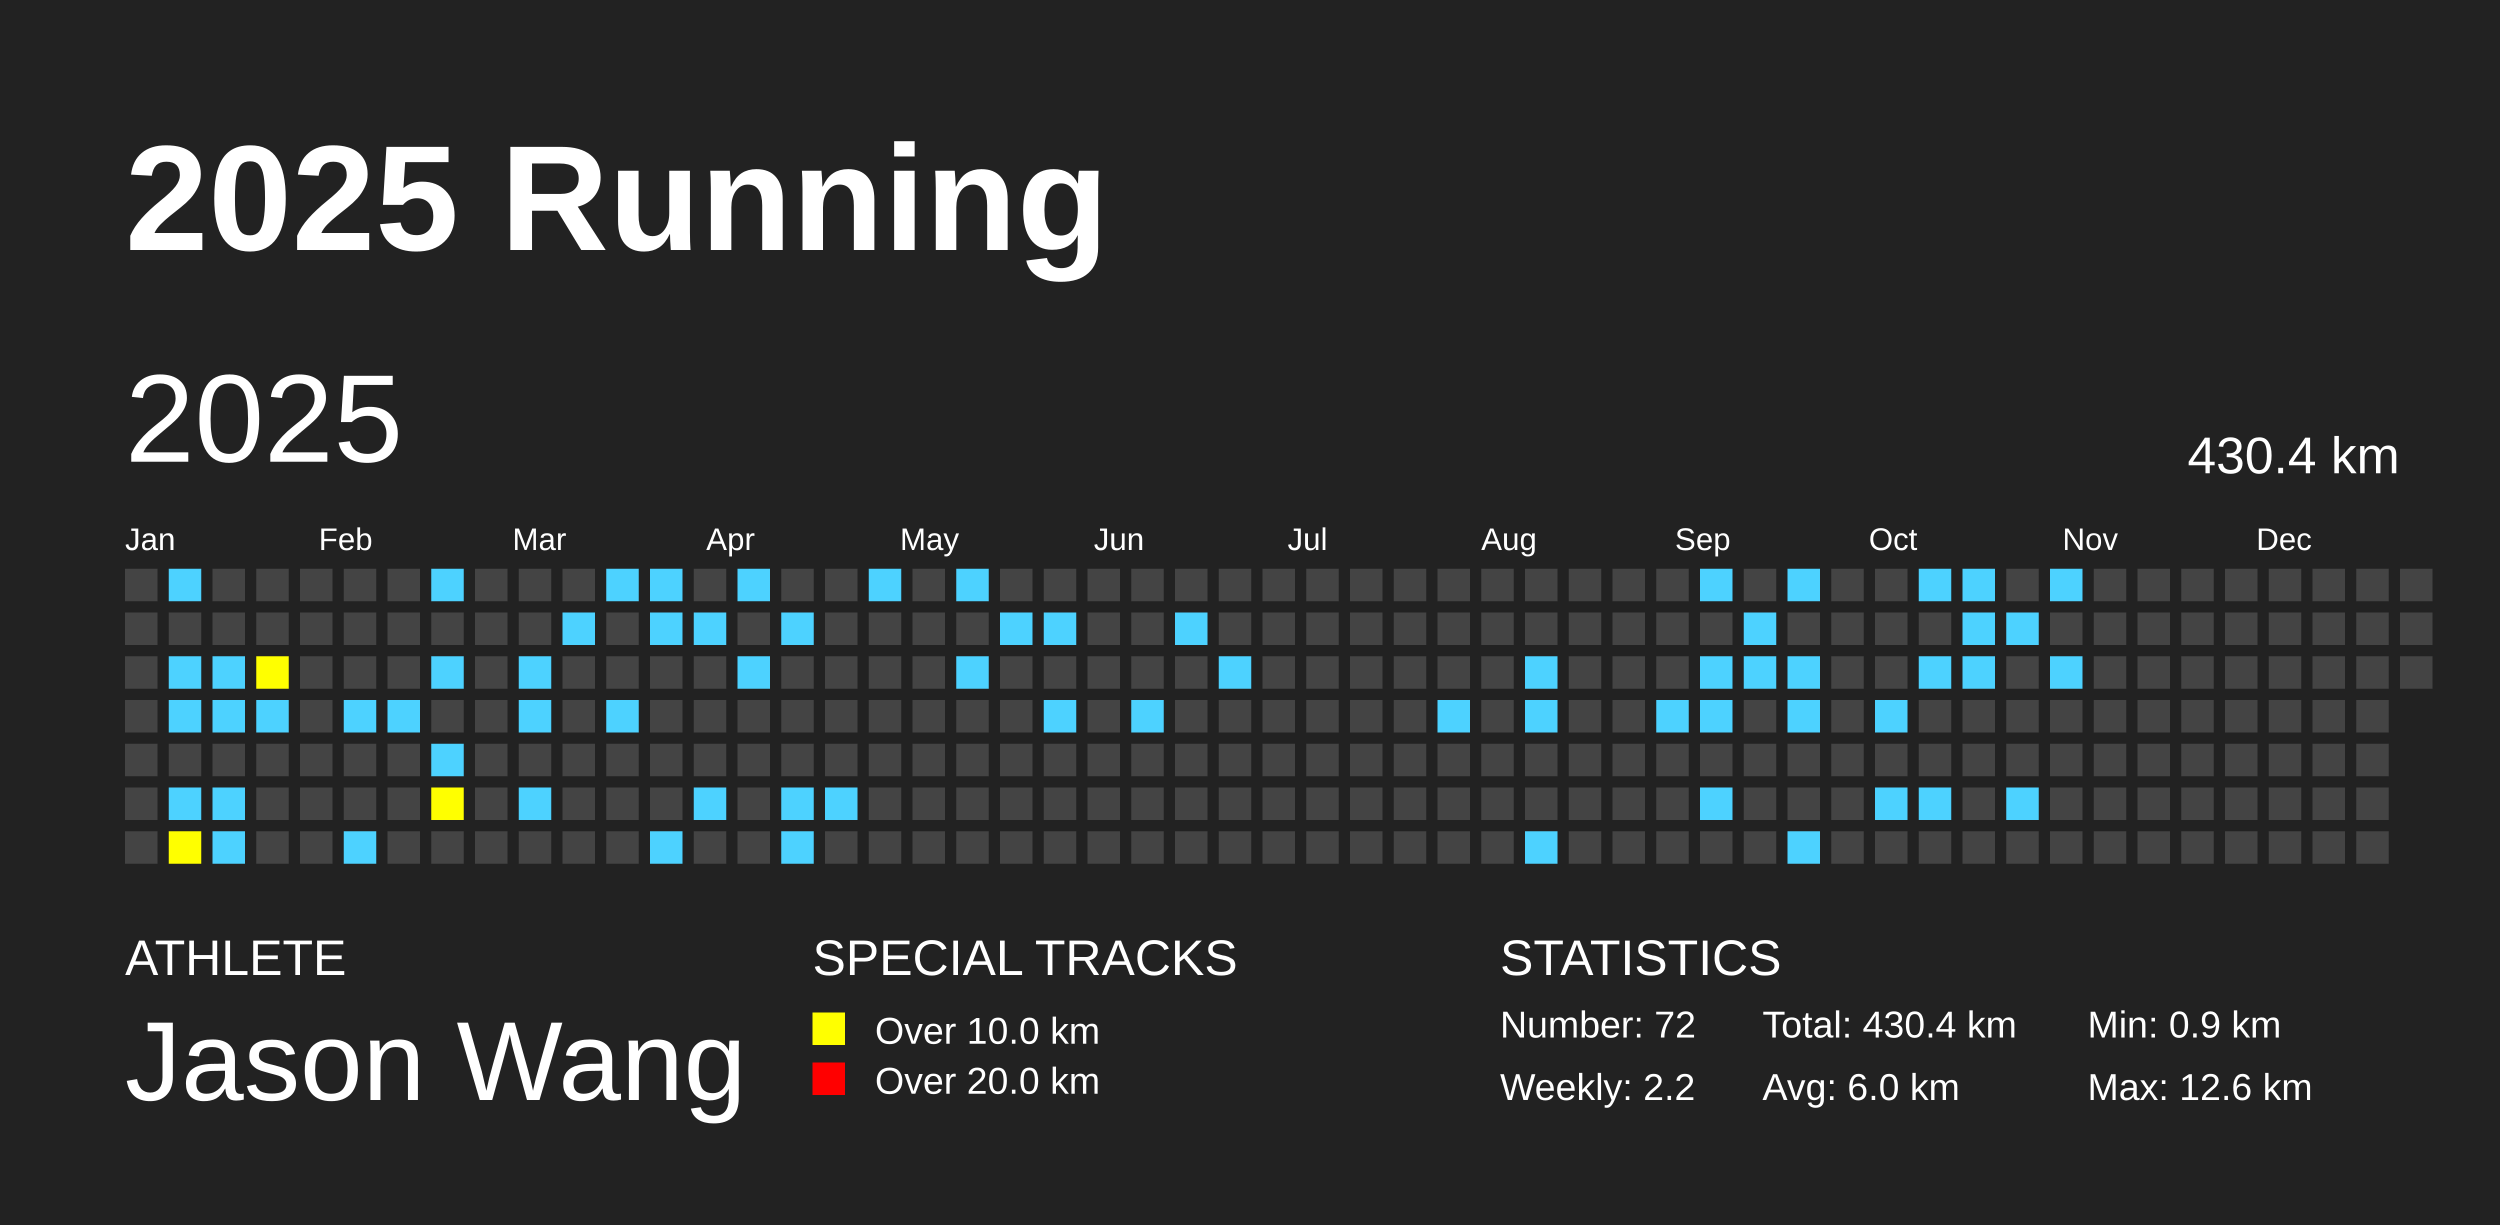
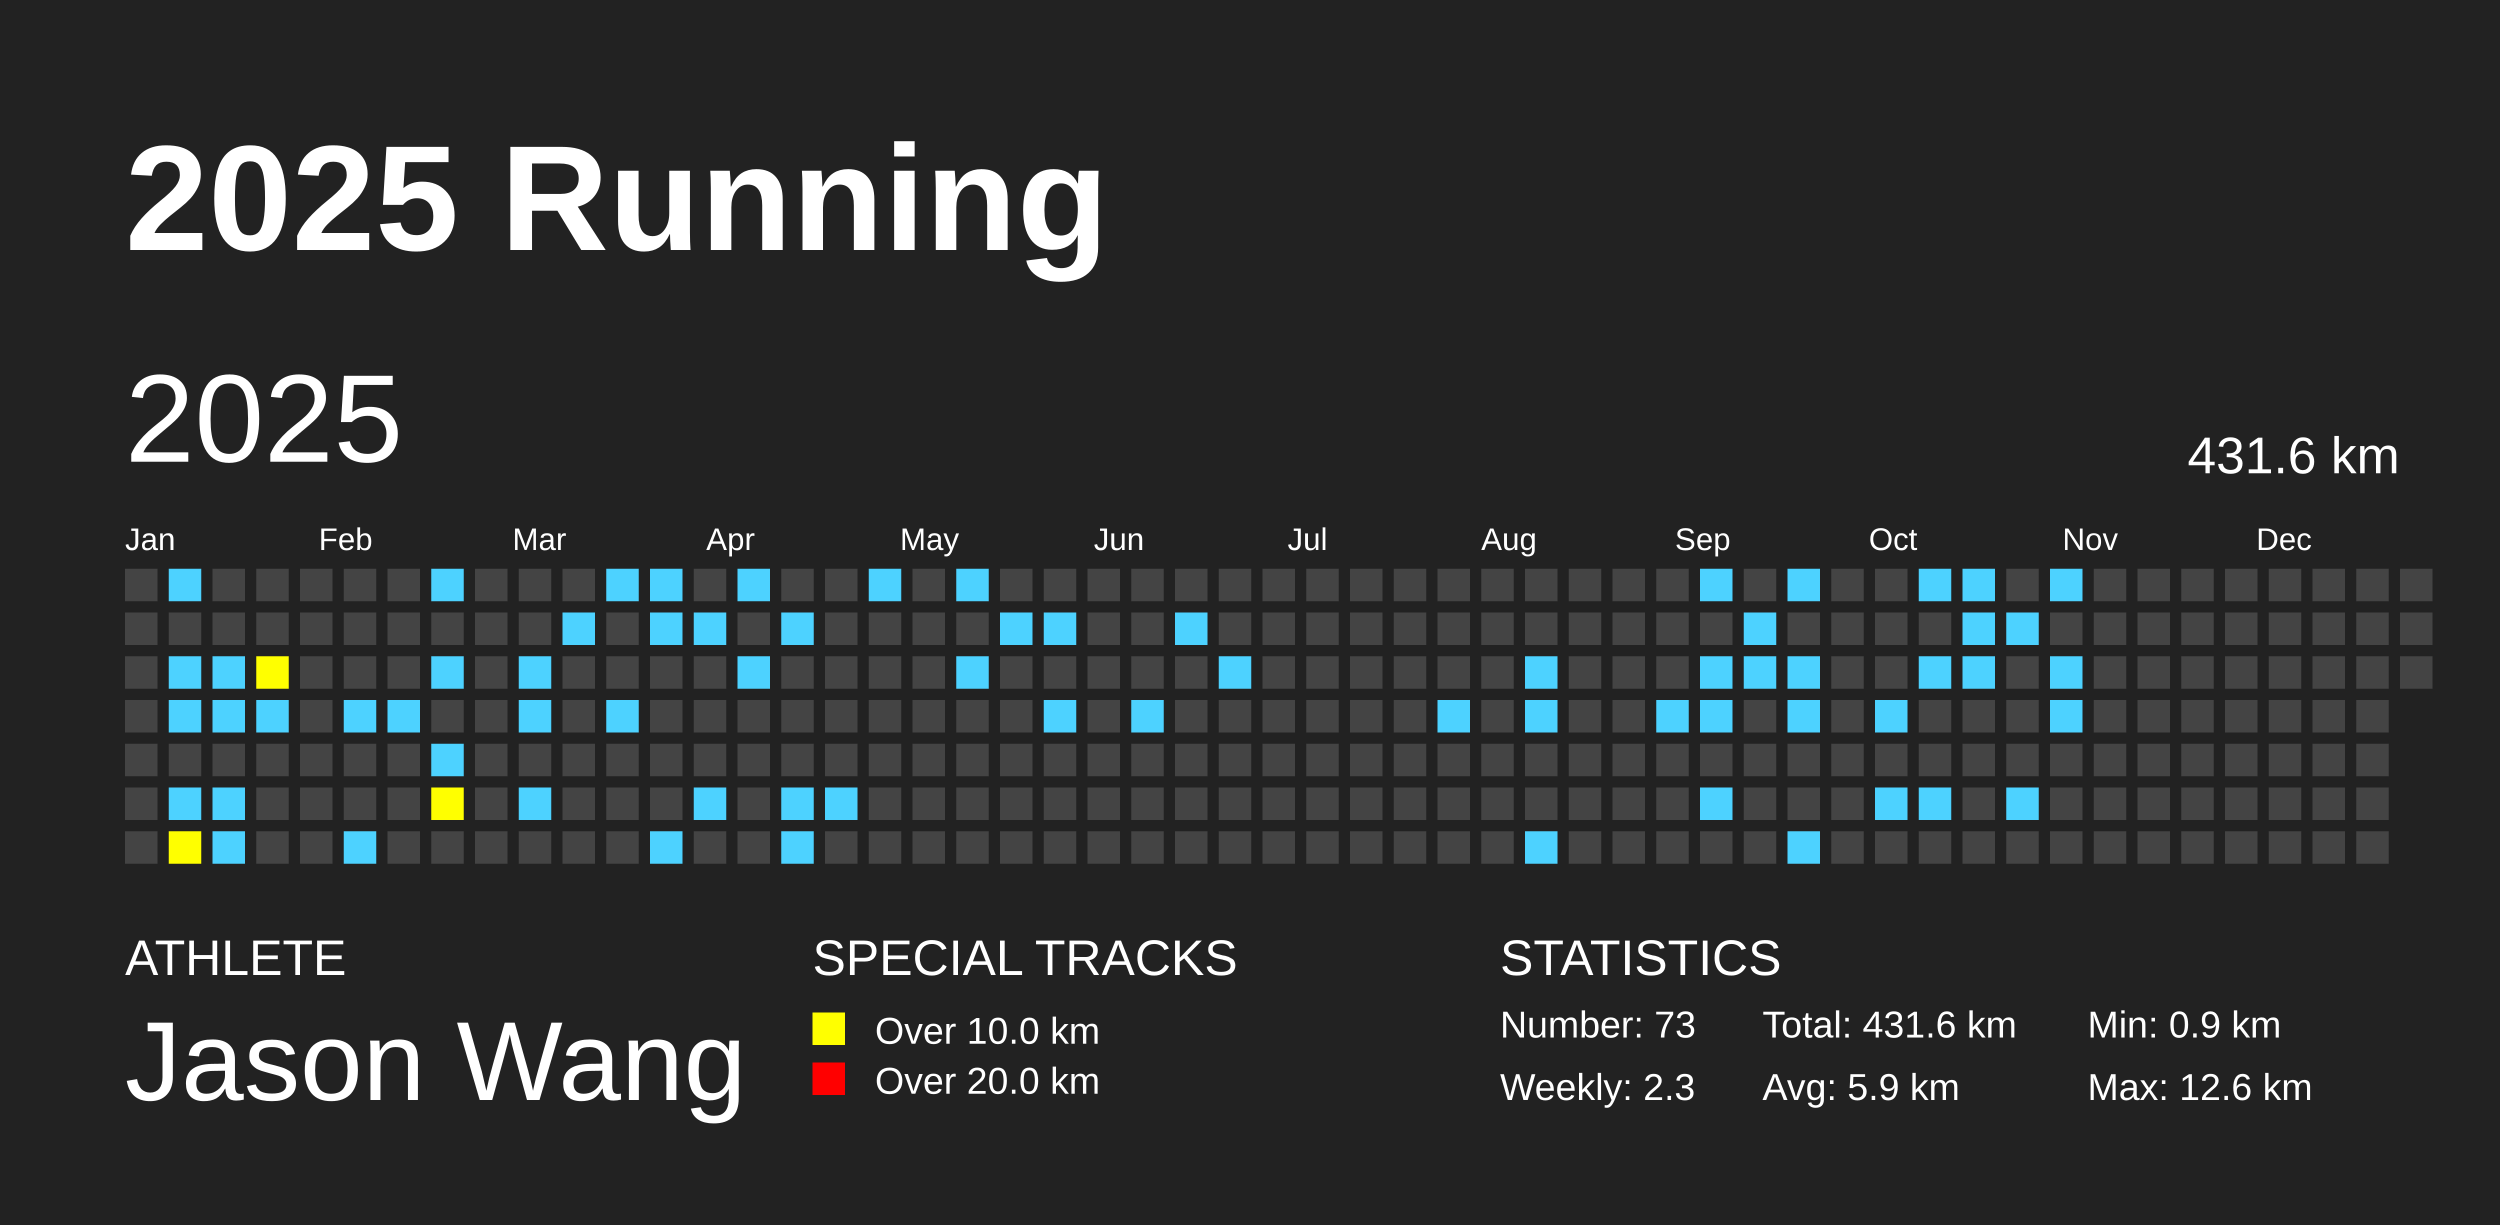
<svg xmlns="http://www.w3.org/2000/svg" baseProfile="full" height="98mm" version="1.1" viewBox="0,0,200,98" width="200mm">
  <defs />
  <rect fill="#222222" height="98" width="200" x="0" y="0" />
  <text fill="#FFFFFF" style="font-size:12px; font-family:Arial; font-weight:bold;" x="10" y="20">2025 Running</text>
  <text fill="#FFFFFF" style="font-size:4px; font-family:Arial" x="10" y="78">ATHLETE</text>
  <text fill="#FFFFFF" style="font-size:9px; font-family:Arial" x="10" y="88">Jason Wang</text>
  <text fill="#FFFFFF" style="font-size:4px; font-family:Arial" x="65" y="78">SPECIAL TRACKS</text>
  <rect fill="yellow" height="2.6" width="2.6" x="65" y="81" />
  <text fill="#FFFFFF" style="font-size:3px; font-family:Arial" x="70" y="83.5">Over 10.0 km</text>
  <rect fill="red" height="2.6" width="2.6" x="65" y="85" />
  <text fill="#FFFFFF" style="font-size:3px; font-family:Arial" x="70" y="87.5">Over 20.0 km</text>
  <text fill="#FFFFFF" style="font-size:4px; font-family:Arial" x="120" y="78">STATISTICS</text>
-   <text fill="#FFFFFF" style="font-size:3px; font-family:Arial" x="120" y="83">Number: 72</text>
-   <text fill="#FFFFFF" style="font-size:3px; font-family:Arial" x="120" y="88">Weekly: 2.2</text>
-   <text fill="#FFFFFF" style="font-size:3px; font-family:Arial" x="141" y="83">Total: 430.4 km</text>
-   <text fill="#FFFFFF" style="font-size:3px; font-family:Arial" x="141" y="88">Avg: 6.0 km</text>
+   <text fill="#FFFFFF" style="font-size:3px; font-family:Arial" x="120" y="83">Number: 73</text>
+   <text fill="#FFFFFF" style="font-size:3px; font-family:Arial" x="120" y="88">Weekly: 2.3</text>
+   <text fill="#FFFFFF" style="font-size:3px; font-family:Arial" x="141" y="83">Total: 431.6 km</text>
+   <text fill="#FFFFFF" style="font-size:3px; font-family:Arial" x="141" y="88">Avg: 5.9 km</text>
  <text fill="#FFFFFF" style="font-size:3px; font-family:Arial" x="167" y="83">Min: 0.9 km</text>
  <text fill="#FFFFFF" style="font-size:3px; font-family:Arial" x="167" y="88">Max: 12.6 km</text>
  <text dominant-baseline="hanging" fill="#FFFFFF" style="font-size:10.0px; font-family:Arial;" x="10" y="30">2025</text>
-   <text dominant-baseline="hanging" fill="#FFFFFF" style="font-size:4.125px; font-family:Arial;" x="175" y="35">430.4 km</text>
+   <text dominant-baseline="hanging" fill="#FFFFFF" style="font-size:4.125px; font-family:Arial;" x="175" y="35">431.6 km</text>
  <text fill="#FFFFFF" style="font-size:2.5px; font-family:Arial" x="10.0" y="44">Jan</text>
  <text fill="#FFFFFF" style="font-size:2.5px; font-family:Arial" x="25.5" y="44">Feb</text>
  <text fill="#FFFFFF" style="font-size:2.5px; font-family:Arial" x="41.0" y="44">Mar</text>
  <text fill="#FFFFFF" style="font-size:2.5px; font-family:Arial" x="56.5" y="44">Apr</text>
  <text fill="#FFFFFF" style="font-size:2.5px; font-family:Arial" x="72.0" y="44">May</text>
  <text fill="#FFFFFF" style="font-size:2.5px; font-family:Arial" x="87.5" y="44">Jun</text>
  <text fill="#FFFFFF" style="font-size:2.5px; font-family:Arial" x="103.0" y="44">Jul</text>
  <text fill="#FFFFFF" style="font-size:2.5px; font-family:Arial" x="118.5" y="44">Aug</text>
  <text fill="#FFFFFF" style="font-size:2.5px; font-family:Arial" x="134.0" y="44">Sep</text>
  <text fill="#FFFFFF" style="font-size:2.5px; font-family:Arial" x="149.5" y="44">Oct</text>
  <text fill="#FFFFFF" style="font-size:2.5px; font-family:Arial" x="165.0" y="44">Nov</text>
  <text fill="#FFFFFF" style="font-size:2.5px; font-family:Arial" x="180.5" y="44">Dec</text>
  <rect fill="#444444" height="2.6" width="2.6" x="10.0" y="45.5" />
  <rect fill="#444444" height="2.6" width="2.6" x="10.0" y="49.0" />
  <rect fill="#444444" height="2.6" width="2.6" x="10.0" y="52.5" />
  <rect fill="#444444" height="2.6" width="2.6" x="10.0" y="56.0" />
  <rect fill="#444444" height="2.6" width="2.6" x="10.0" y="59.5" />
  <rect fill="#444444" height="2.6" width="2.6" x="10.0" y="63.0" />
  <rect fill="#444444" height="2.6" width="2.6" x="10.0" y="66.5" />
  <rect fill="#4DD2FF" height="2.6" width="2.6" x="13.5" y="45.5" />
  <rect fill="#444444" height="2.6" width="2.6" x="13.5" y="49.0" />
  <rect fill="#4DD2FF" height="2.6" width="2.6" x="13.5" y="52.5" />
  <rect fill="#4DD2FF" height="2.6" width="2.6" x="13.5" y="56.0" />
  <rect fill="#444444" height="2.6" width="2.6" x="13.5" y="59.5" />
  <rect fill="#4DD2FF" height="2.6" width="2.6" x="13.5" y="63.0" />
  <rect fill="yellow" height="2.6" width="2.6" x="13.5" y="66.5" />
  <rect fill="#444444" height="2.6" width="2.6" x="17.0" y="45.5" />
  <rect fill="#444444" height="2.6" width="2.6" x="17.0" y="49.0" />
  <rect fill="#4DD2FF" height="2.6" width="2.6" x="17.0" y="52.5" />
  <rect fill="#4DD2FF" height="2.6" width="2.6" x="17.0" y="56.0" />
  <rect fill="#444444" height="2.6" width="2.6" x="17.0" y="59.5" />
  <rect fill="#4DD2FF" height="2.6" width="2.6" x="17.0" y="63.0" />
  <rect fill="#4DD2FF" height="2.6" width="2.6" x="17.0" y="66.5" />
  <rect fill="#444444" height="2.6" width="2.6" x="20.5" y="45.5" />
  <rect fill="#444444" height="2.6" width="2.6" x="20.5" y="49.0" />
  <rect fill="yellow" height="2.6" width="2.6" x="20.5" y="52.5" />
  <rect fill="#4DD2FF" height="2.6" width="2.6" x="20.5" y="56.0" />
  <rect fill="#444444" height="2.6" width="2.6" x="20.5" y="59.5" />
  <rect fill="#444444" height="2.6" width="2.6" x="20.5" y="63.0" />
  <rect fill="#444444" height="2.6" width="2.6" x="20.5" y="66.5" />
  <rect fill="#444444" height="2.6" width="2.6" x="24.0" y="45.5" />
  <rect fill="#444444" height="2.6" width="2.6" x="24.0" y="49.0" />
  <rect fill="#444444" height="2.6" width="2.6" x="24.0" y="52.5" />
  <rect fill="#444444" height="2.6" width="2.6" x="24.0" y="56.0" />
  <rect fill="#444444" height="2.6" width="2.6" x="24.0" y="59.5" />
  <rect fill="#444444" height="2.6" width="2.6" x="24.0" y="63.0" />
  <rect fill="#444444" height="2.6" width="2.6" x="24.0" y="66.5" />
  <rect fill="#444444" height="2.6" width="2.6" x="27.5" y="45.5" />
  <rect fill="#444444" height="2.6" width="2.6" x="27.5" y="49.0" />
  <rect fill="#444444" height="2.6" width="2.6" x="27.5" y="52.5" />
  <rect fill="#4DD2FF" height="2.6" width="2.6" x="27.5" y="56.0" />
  <rect fill="#444444" height="2.6" width="2.6" x="27.5" y="59.5" />
  <rect fill="#444444" height="2.6" width="2.6" x="27.5" y="63.0" />
  <rect fill="#4DD2FF" height="2.6" width="2.6" x="27.5" y="66.5" />
  <rect fill="#444444" height="2.6" width="2.6" x="31.0" y="45.5" />
  <rect fill="#444444" height="2.6" width="2.6" x="31.0" y="49.0" />
  <rect fill="#444444" height="2.6" width="2.6" x="31.0" y="52.5" />
  <rect fill="#4DD2FF" height="2.6" width="2.6" x="31.0" y="56.0" />
  <rect fill="#444444" height="2.6" width="2.6" x="31.0" y="59.5" />
  <rect fill="#444444" height="2.6" width="2.6" x="31.0" y="63.0" />
  <rect fill="#444444" height="2.6" width="2.6" x="31.0" y="66.5" />
  <rect fill="#4DD2FF" height="2.6" width="2.6" x="34.5" y="45.5" />
  <rect fill="#444444" height="2.6" width="2.6" x="34.5" y="49.0" />
  <rect fill="#4DD2FF" height="2.6" width="2.6" x="34.5" y="52.5" />
  <rect fill="#444444" height="2.6" width="2.6" x="34.5" y="56.0" />
  <rect fill="#4DD2FF" height="2.6" width="2.6" x="34.5" y="59.5" />
  <rect fill="yellow" height="2.6" width="2.6" x="34.5" y="63.0" />
  <rect fill="#444444" height="2.6" width="2.6" x="34.5" y="66.5" />
  <rect fill="#444444" height="2.6" width="2.6" x="38.0" y="45.5" />
  <rect fill="#444444" height="2.6" width="2.6" x="38.0" y="49.0" />
  <rect fill="#444444" height="2.6" width="2.6" x="38.0" y="52.5" />
  <rect fill="#444444" height="2.6" width="2.6" x="38.0" y="56.0" />
  <rect fill="#444444" height="2.6" width="2.6" x="38.0" y="59.5" />
  <rect fill="#444444" height="2.6" width="2.6" x="38.0" y="63.0" />
  <rect fill="#444444" height="2.6" width="2.6" x="38.0" y="66.5" />
  <rect fill="#444444" height="2.6" width="2.6" x="41.5" y="45.5" />
  <rect fill="#444444" height="2.6" width="2.6" x="41.5" y="49.0" />
  <rect fill="#4DD2FF" height="2.6" width="2.6" x="41.5" y="52.5" />
  <rect fill="#4DD2FF" height="2.6" width="2.6" x="41.5" y="56.0" />
  <rect fill="#444444" height="2.6" width="2.6" x="41.5" y="59.5" />
  <rect fill="#4DD2FF" height="2.6" width="2.6" x="41.5" y="63.0" />
  <rect fill="#444444" height="2.6" width="2.6" x="41.5" y="66.5" />
  <rect fill="#444444" height="2.6" width="2.6" x="45.0" y="45.5" />
  <rect fill="#4DD2FF" height="2.6" width="2.6" x="45.0" y="49.0" />
  <rect fill="#444444" height="2.6" width="2.6" x="45.0" y="52.5" />
  <rect fill="#444444" height="2.6" width="2.6" x="45.0" y="56.0" />
  <rect fill="#444444" height="2.6" width="2.6" x="45.0" y="59.5" />
  <rect fill="#444444" height="2.6" width="2.6" x="45.0" y="63.0" />
  <rect fill="#444444" height="2.6" width="2.6" x="45.0" y="66.5" />
  <rect fill="#4DD2FF" height="2.6" width="2.6" x="48.5" y="45.5" />
  <rect fill="#444444" height="2.6" width="2.6" x="48.5" y="49.0" />
  <rect fill="#444444" height="2.6" width="2.6" x="48.5" y="52.5" />
  <rect fill="#4DD2FF" height="2.6" width="2.6" x="48.5" y="56.0" />
  <rect fill="#444444" height="2.6" width="2.6" x="48.5" y="59.5" />
  <rect fill="#444444" height="2.6" width="2.6" x="48.5" y="63.0" />
  <rect fill="#444444" height="2.6" width="2.6" x="48.5" y="66.5" />
  <rect fill="#4DD2FF" height="2.6" width="2.6" x="52.0" y="45.5" />
  <rect fill="#4DD2FF" height="2.6" width="2.6" x="52.0" y="49.0" />
  <rect fill="#444444" height="2.6" width="2.6" x="52.0" y="52.5" />
  <rect fill="#444444" height="2.6" width="2.6" x="52.0" y="56.0" />
  <rect fill="#444444" height="2.6" width="2.6" x="52.0" y="59.5" />
  <rect fill="#444444" height="2.6" width="2.6" x="52.0" y="63.0" />
  <rect fill="#4DD2FF" height="2.6" width="2.6" x="52.0" y="66.5" />
  <rect fill="#444444" height="2.6" width="2.6" x="55.5" y="45.5" />
  <rect fill="#4DD2FF" height="2.6" width="2.6" x="55.5" y="49.0" />
  <rect fill="#444444" height="2.6" width="2.6" x="55.5" y="52.5" />
  <rect fill="#444444" height="2.6" width="2.6" x="55.5" y="56.0" />
  <rect fill="#444444" height="2.6" width="2.6" x="55.5" y="59.5" />
  <rect fill="#4DD2FF" height="2.6" width="2.6" x="55.5" y="63.0" />
  <rect fill="#444444" height="2.6" width="2.6" x="55.5" y="66.5" />
  <rect fill="#4DD2FF" height="2.6" width="2.6" x="59.0" y="45.5" />
  <rect fill="#444444" height="2.6" width="2.6" x="59.0" y="49.0" />
  <rect fill="#4DD2FF" height="2.6" width="2.6" x="59.0" y="52.5" />
  <rect fill="#444444" height="2.6" width="2.6" x="59.0" y="56.0" />
  <rect fill="#444444" height="2.6" width="2.6" x="59.0" y="59.5" />
  <rect fill="#444444" height="2.6" width="2.6" x="59.0" y="63.0" />
  <rect fill="#444444" height="2.6" width="2.6" x="59.0" y="66.5" />
  <rect fill="#444444" height="2.6" width="2.6" x="62.5" y="45.5" />
  <rect fill="#4DD2FF" height="2.6" width="2.6" x="62.5" y="49.0" />
  <rect fill="#444444" height="2.6" width="2.6" x="62.5" y="52.5" />
  <rect fill="#444444" height="2.6" width="2.6" x="62.5" y="56.0" />
  <rect fill="#444444" height="2.6" width="2.6" x="62.5" y="59.5" />
  <rect fill="#4DD2FF" height="2.6" width="2.6" x="62.5" y="63.0" />
  <rect fill="#4DD2FF" height="2.6" width="2.6" x="62.5" y="66.5" />
  <rect fill="#444444" height="2.6" width="2.6" x="66.0" y="45.5" />
  <rect fill="#444444" height="2.6" width="2.6" x="66.0" y="49.0" />
  <rect fill="#444444" height="2.6" width="2.6" x="66.0" y="52.5" />
  <rect fill="#444444" height="2.6" width="2.6" x="66.0" y="56.0" />
  <rect fill="#444444" height="2.6" width="2.6" x="66.0" y="59.5" />
  <rect fill="#4DD2FF" height="2.6" width="2.6" x="66.0" y="63.0" />
  <rect fill="#444444" height="2.6" width="2.6" x="66.0" y="66.5" />
  <rect fill="#4DD2FF" height="2.6" width="2.6" x="69.5" y="45.5" />
  <rect fill="#444444" height="2.6" width="2.6" x="69.5" y="49.0" />
  <rect fill="#444444" height="2.6" width="2.6" x="69.5" y="52.5" />
  <rect fill="#444444" height="2.6" width="2.6" x="69.5" y="56.0" />
  <rect fill="#444444" height="2.6" width="2.6" x="69.5" y="59.5" />
  <rect fill="#444444" height="2.6" width="2.6" x="69.5" y="63.0" />
  <rect fill="#444444" height="2.6" width="2.6" x="69.5" y="66.5" />
  <rect fill="#444444" height="2.6" width="2.6" x="73.0" y="45.5" />
  <rect fill="#444444" height="2.6" width="2.6" x="73.0" y="49.0" />
  <rect fill="#444444" height="2.6" width="2.6" x="73.0" y="52.5" />
  <rect fill="#444444" height="2.6" width="2.6" x="73.0" y="56.0" />
  <rect fill="#444444" height="2.6" width="2.6" x="73.0" y="59.5" />
  <rect fill="#444444" height="2.6" width="2.6" x="73.0" y="63.0" />
  <rect fill="#444444" height="2.6" width="2.6" x="73.0" y="66.5" />
  <rect fill="#4DD2FF" height="2.6" width="2.6" x="76.5" y="45.5" />
  <rect fill="#444444" height="2.6" width="2.6" x="76.5" y="49.0" />
  <rect fill="#4DD2FF" height="2.6" width="2.6" x="76.5" y="52.5" />
  <rect fill="#444444" height="2.6" width="2.6" x="76.5" y="56.0" />
  <rect fill="#444444" height="2.6" width="2.6" x="76.5" y="59.5" />
  <rect fill="#444444" height="2.6" width="2.6" x="76.5" y="63.0" />
  <rect fill="#444444" height="2.6" width="2.6" x="76.5" y="66.5" />
  <rect fill="#444444" height="2.6" width="2.6" x="80.0" y="45.5" />
  <rect fill="#4DD2FF" height="2.6" width="2.6" x="80.0" y="49.0" />
  <rect fill="#444444" height="2.6" width="2.6" x="80.0" y="52.5" />
  <rect fill="#444444" height="2.6" width="2.6" x="80.0" y="56.0" />
  <rect fill="#444444" height="2.6" width="2.6" x="80.0" y="59.5" />
  <rect fill="#444444" height="2.6" width="2.6" x="80.0" y="63.0" />
  <rect fill="#444444" height="2.6" width="2.6" x="80.0" y="66.5" />
  <rect fill="#444444" height="2.6" width="2.6" x="83.5" y="45.5" />
  <rect fill="#4DD2FF" height="2.6" width="2.6" x="83.5" y="49.0" />
  <rect fill="#444444" height="2.6" width="2.6" x="83.5" y="52.5" />
  <rect fill="#4DD2FF" height="2.6" width="2.6" x="83.5" y="56.0" />
  <rect fill="#444444" height="2.6" width="2.6" x="83.5" y="59.5" />
  <rect fill="#444444" height="2.6" width="2.6" x="83.5" y="63.0" />
  <rect fill="#444444" height="2.6" width="2.6" x="83.5" y="66.5" />
  <rect fill="#444444" height="2.6" width="2.6" x="87.0" y="45.5" />
  <rect fill="#444444" height="2.6" width="2.6" x="87.0" y="49.0" />
  <rect fill="#444444" height="2.6" width="2.6" x="87.0" y="52.5" />
  <rect fill="#444444" height="2.6" width="2.6" x="87.0" y="56.0" />
  <rect fill="#444444" height="2.6" width="2.6" x="87.0" y="59.5" />
  <rect fill="#444444" height="2.6" width="2.6" x="87.0" y="63.0" />
  <rect fill="#444444" height="2.6" width="2.6" x="87.0" y="66.5" />
  <rect fill="#444444" height="2.6" width="2.6" x="90.5" y="45.5" />
  <rect fill="#444444" height="2.6" width="2.6" x="90.5" y="49.0" />
  <rect fill="#444444" height="2.6" width="2.6" x="90.5" y="52.5" />
  <rect fill="#4DD2FF" height="2.6" width="2.6" x="90.5" y="56.0" />
  <rect fill="#444444" height="2.6" width="2.6" x="90.5" y="59.5" />
  <rect fill="#444444" height="2.6" width="2.6" x="90.5" y="63.0" />
  <rect fill="#444444" height="2.6" width="2.6" x="90.5" y="66.5" />
  <rect fill="#444444" height="2.6" width="2.6" x="94.0" y="45.5" />
  <rect fill="#4DD2FF" height="2.6" width="2.6" x="94.0" y="49.0" />
  <rect fill="#444444" height="2.6" width="2.6" x="94.0" y="52.5" />
  <rect fill="#444444" height="2.6" width="2.6" x="94.0" y="56.0" />
  <rect fill="#444444" height="2.6" width="2.6" x="94.0" y="59.5" />
  <rect fill="#444444" height="2.6" width="2.6" x="94.0" y="63.0" />
  <rect fill="#444444" height="2.6" width="2.6" x="94.0" y="66.5" />
  <rect fill="#444444" height="2.6" width="2.6" x="97.5" y="45.5" />
  <rect fill="#444444" height="2.6" width="2.6" x="97.5" y="49.0" />
  <rect fill="#4DD2FF" height="2.6" width="2.6" x="97.5" y="52.5" />
  <rect fill="#444444" height="2.6" width="2.6" x="97.5" y="56.0" />
  <rect fill="#444444" height="2.6" width="2.6" x="97.5" y="59.5" />
  <rect fill="#444444" height="2.6" width="2.6" x="97.5" y="63.0" />
  <rect fill="#444444" height="2.6" width="2.6" x="97.5" y="66.5" />
  <rect fill="#444444" height="2.6" width="2.6" x="101.0" y="45.5" />
  <rect fill="#444444" height="2.6" width="2.6" x="101.0" y="49.0" />
  <rect fill="#444444" height="2.6" width="2.6" x="101.0" y="52.5" />
  <rect fill="#444444" height="2.6" width="2.6" x="101.0" y="56.0" />
  <rect fill="#444444" height="2.6" width="2.6" x="101.0" y="59.5" />
  <rect fill="#444444" height="2.6" width="2.6" x="101.0" y="63.0" />
  <rect fill="#444444" height="2.6" width="2.6" x="101.0" y="66.5" />
  <rect fill="#444444" height="2.6" width="2.6" x="104.5" y="45.5" />
  <rect fill="#444444" height="2.6" width="2.6" x="104.5" y="49.0" />
  <rect fill="#444444" height="2.6" width="2.6" x="104.5" y="52.5" />
  <rect fill="#444444" height="2.6" width="2.6" x="104.5" y="56.0" />
  <rect fill="#444444" height="2.6" width="2.6" x="104.5" y="59.5" />
  <rect fill="#444444" height="2.6" width="2.6" x="104.5" y="63.0" />
  <rect fill="#444444" height="2.6" width="2.6" x="104.5" y="66.5" />
  <rect fill="#444444" height="2.6" width="2.6" x="108.0" y="45.5" />
  <rect fill="#444444" height="2.6" width="2.6" x="108.0" y="49.0" />
  <rect fill="#444444" height="2.6" width="2.6" x="108.0" y="52.5" />
  <rect fill="#444444" height="2.6" width="2.6" x="108.0" y="56.0" />
  <rect fill="#444444" height="2.6" width="2.6" x="108.0" y="59.5" />
  <rect fill="#444444" height="2.6" width="2.6" x="108.0" y="63.0" />
  <rect fill="#444444" height="2.6" width="2.6" x="108.0" y="66.5" />
  <rect fill="#444444" height="2.6" width="2.6" x="111.5" y="45.5" />
  <rect fill="#444444" height="2.6" width="2.6" x="111.5" y="49.0" />
  <rect fill="#444444" height="2.6" width="2.6" x="111.5" y="52.5" />
  <rect fill="#444444" height="2.6" width="2.6" x="111.5" y="56.0" />
  <rect fill="#444444" height="2.6" width="2.6" x="111.5" y="59.5" />
  <rect fill="#444444" height="2.6" width="2.6" x="111.5" y="63.0" />
  <rect fill="#444444" height="2.6" width="2.6" x="111.5" y="66.5" />
  <rect fill="#444444" height="2.6" width="2.6" x="115.0" y="45.5" />
  <rect fill="#444444" height="2.6" width="2.6" x="115.0" y="49.0" />
  <rect fill="#444444" height="2.6" width="2.6" x="115.0" y="52.5" />
  <rect fill="#4DD2FF" height="2.6" width="2.6" x="115.0" y="56.0" />
  <rect fill="#444444" height="2.6" width="2.6" x="115.0" y="59.5" />
  <rect fill="#444444" height="2.6" width="2.6" x="115.0" y="63.0" />
  <rect fill="#444444" height="2.6" width="2.6" x="115.0" y="66.5" />
  <rect fill="#444444" height="2.6" width="2.6" x="118.5" y="45.5" />
  <rect fill="#444444" height="2.6" width="2.6" x="118.5" y="49.0" />
  <rect fill="#444444" height="2.6" width="2.6" x="118.5" y="52.5" />
  <rect fill="#444444" height="2.6" width="2.6" x="118.5" y="56.0" />
  <rect fill="#444444" height="2.6" width="2.6" x="118.5" y="59.5" />
  <rect fill="#444444" height="2.6" width="2.6" x="118.5" y="63.0" />
  <rect fill="#444444" height="2.6" width="2.6" x="118.5" y="66.5" />
  <rect fill="#444444" height="2.6" width="2.6" x="122.0" y="45.5" />
  <rect fill="#444444" height="2.6" width="2.6" x="122.0" y="49.0" />
  <rect fill="#4DD2FF" height="2.6" width="2.6" x="122.0" y="52.5" />
  <rect fill="#4DD2FF" height="2.6" width="2.6" x="122.0" y="56.0" />
  <rect fill="#444444" height="2.6" width="2.6" x="122.0" y="59.5" />
  <rect fill="#444444" height="2.6" width="2.6" x="122.0" y="63.0" />
  <rect fill="#4DD2FF" height="2.6" width="2.6" x="122.0" y="66.5" />
  <rect fill="#444444" height="2.6" width="2.6" x="125.5" y="45.5" />
  <rect fill="#444444" height="2.6" width="2.6" x="125.5" y="49.0" />
  <rect fill="#444444" height="2.6" width="2.6" x="125.5" y="52.5" />
  <rect fill="#444444" height="2.6" width="2.6" x="125.5" y="56.0" />
  <rect fill="#444444" height="2.6" width="2.6" x="125.5" y="59.5" />
  <rect fill="#444444" height="2.6" width="2.6" x="125.5" y="63.0" />
  <rect fill="#444444" height="2.6" width="2.6" x="125.5" y="66.5" />
  <rect fill="#444444" height="2.6" width="2.6" x="129.0" y="45.5" />
  <rect fill="#444444" height="2.6" width="2.6" x="129.0" y="49.0" />
  <rect fill="#444444" height="2.6" width="2.6" x="129.0" y="52.5" />
  <rect fill="#444444" height="2.6" width="2.6" x="129.0" y="56.0" />
  <rect fill="#444444" height="2.6" width="2.6" x="129.0" y="59.5" />
  <rect fill="#444444" height="2.6" width="2.6" x="129.0" y="63.0" />
  <rect fill="#444444" height="2.6" width="2.6" x="129.0" y="66.5" />
  <rect fill="#444444" height="2.6" width="2.6" x="132.5" y="45.5" />
  <rect fill="#444444" height="2.6" width="2.6" x="132.5" y="49.0" />
  <rect fill="#444444" height="2.6" width="2.6" x="132.5" y="52.5" />
  <rect fill="#4DD2FF" height="2.6" width="2.6" x="132.5" y="56.0" />
  <rect fill="#444444" height="2.6" width="2.6" x="132.5" y="59.5" />
  <rect fill="#444444" height="2.6" width="2.6" x="132.5" y="63.0" />
  <rect fill="#444444" height="2.6" width="2.6" x="132.5" y="66.5" />
  <rect fill="#4DD2FF" height="2.6" width="2.6" x="136.0" y="45.5" />
  <rect fill="#444444" height="2.6" width="2.6" x="136.0" y="49.0" />
  <rect fill="#4DD2FF" height="2.6" width="2.6" x="136.0" y="52.5" />
  <rect fill="#4DD2FF" height="2.6" width="2.6" x="136.0" y="56.0" />
  <rect fill="#444444" height="2.6" width="2.6" x="136.0" y="59.5" />
  <rect fill="#4DD2FF" height="2.6" width="2.6" x="136.0" y="63.0" />
  <rect fill="#444444" height="2.6" width="2.6" x="136.0" y="66.5" />
  <rect fill="#444444" height="2.6" width="2.6" x="139.5" y="45.5" />
  <rect fill="#4DD2FF" height="2.6" width="2.6" x="139.5" y="49.0" />
  <rect fill="#4DD2FF" height="2.6" width="2.6" x="139.5" y="52.5" />
  <rect fill="#444444" height="2.6" width="2.6" x="139.5" y="56.0" />
  <rect fill="#444444" height="2.6" width="2.6" x="139.5" y="59.5" />
  <rect fill="#444444" height="2.6" width="2.6" x="139.5" y="63.0" />
  <rect fill="#444444" height="2.6" width="2.6" x="139.5" y="66.5" />
  <rect fill="#4DD2FF" height="2.6" width="2.6" x="143.0" y="45.5" />
  <rect fill="#444444" height="2.6" width="2.6" x="143.0" y="49.0" />
  <rect fill="#4DD2FF" height="2.6" width="2.6" x="143.0" y="52.5" />
  <rect fill="#4DD2FF" height="2.6" width="2.6" x="143.0" y="56.0" />
  <rect fill="#444444" height="2.6" width="2.6" x="143.0" y="59.5" />
  <rect fill="#444444" height="2.6" width="2.6" x="143.0" y="63.0" />
  <rect fill="#4DD2FF" height="2.6" width="2.6" x="143.0" y="66.5" />
  <rect fill="#444444" height="2.6" width="2.6" x="146.5" y="45.5" />
  <rect fill="#444444" height="2.6" width="2.6" x="146.5" y="49.0" />
  <rect fill="#444444" height="2.6" width="2.6" x="146.5" y="52.5" />
  <rect fill="#444444" height="2.6" width="2.6" x="146.5" y="56.0" />
  <rect fill="#444444" height="2.6" width="2.6" x="146.5" y="59.5" />
  <rect fill="#444444" height="2.6" width="2.6" x="146.5" y="63.0" />
  <rect fill="#444444" height="2.6" width="2.6" x="146.5" y="66.5" />
  <rect fill="#444444" height="2.6" width="2.6" x="150.0" y="45.5" />
  <rect fill="#444444" height="2.6" width="2.6" x="150.0" y="49.0" />
  <rect fill="#444444" height="2.6" width="2.6" x="150.0" y="52.5" />
  <rect fill="#4DD2FF" height="2.6" width="2.6" x="150.0" y="56.0" />
  <rect fill="#444444" height="2.6" width="2.6" x="150.0" y="59.5" />
  <rect fill="#4DD2FF" height="2.6" width="2.6" x="150.0" y="63.0" />
  <rect fill="#444444" height="2.6" width="2.6" x="150.0" y="66.5" />
  <rect fill="#4DD2FF" height="2.6" width="2.6" x="153.5" y="45.5" />
  <rect fill="#444444" height="2.6" width="2.6" x="153.5" y="49.0" />
  <rect fill="#4DD2FF" height="2.6" width="2.6" x="153.5" y="52.5" />
  <rect fill="#444444" height="2.6" width="2.6" x="153.5" y="56.0" />
  <rect fill="#444444" height="2.6" width="2.6" x="153.5" y="59.5" />
  <rect fill="#4DD2FF" height="2.6" width="2.6" x="153.5" y="63.0" />
  <rect fill="#444444" height="2.6" width="2.6" x="153.5" y="66.5" />
  <rect fill="#4DD2FF" height="2.6" width="2.6" x="157.0" y="45.5" />
  <rect fill="#4DD2FF" height="2.6" width="2.6" x="157.0" y="49.0" />
  <rect fill="#4DD2FF" height="2.6" width="2.6" x="157.0" y="52.5" />
  <rect fill="#444444" height="2.6" width="2.6" x="157.0" y="56.0" />
  <rect fill="#444444" height="2.6" width="2.6" x="157.0" y="59.5" />
  <rect fill="#444444" height="2.6" width="2.6" x="157.0" y="63.0" />
  <rect fill="#444444" height="2.6" width="2.6" x="157.0" y="66.5" />
  <rect fill="#444444" height="2.6" width="2.6" x="160.5" y="45.5" />
  <rect fill="#4DD2FF" height="2.6" width="2.6" x="160.5" y="49.0" />
  <rect fill="#444444" height="2.6" width="2.6" x="160.5" y="52.5" />
  <rect fill="#444444" height="2.6" width="2.6" x="160.5" y="56.0" />
  <rect fill="#444444" height="2.6" width="2.6" x="160.5" y="59.5" />
  <rect fill="#4DD2FF" height="2.6" width="2.6" x="160.5" y="63.0" />
  <rect fill="#444444" height="2.6" width="2.6" x="160.5" y="66.5" />
  <rect fill="#4DD2FF" height="2.6" width="2.6" x="164.0" y="45.5" />
  <rect fill="#444444" height="2.6" width="2.6" x="164.0" y="49.0" />
  <rect fill="#4DD2FF" height="2.6" width="2.6" x="164.0" y="52.5" />
-   <rect fill="#444444" height="2.6" width="2.6" x="164.0" y="56.0" />
+   <rect fill="#4DD2FF" height="2.6" width="2.6" x="164.0" y="56.0" />
  <rect fill="#444444" height="2.6" width="2.6" x="164.0" y="59.5" />
  <rect fill="#444444" height="2.6" width="2.6" x="164.0" y="63.0" />
  <rect fill="#444444" height="2.6" width="2.6" x="164.0" y="66.5" />
  <rect fill="#444444" height="2.6" width="2.6" x="167.5" y="45.5" />
  <rect fill="#444444" height="2.6" width="2.6" x="167.5" y="49.0" />
  <rect fill="#444444" height="2.6" width="2.6" x="167.5" y="52.5" />
  <rect fill="#444444" height="2.6" width="2.6" x="167.5" y="56.0" />
  <rect fill="#444444" height="2.6" width="2.6" x="167.5" y="59.5" />
  <rect fill="#444444" height="2.6" width="2.6" x="167.5" y="63.0" />
  <rect fill="#444444" height="2.6" width="2.6" x="167.5" y="66.5" />
  <rect fill="#444444" height="2.6" width="2.6" x="171.0" y="45.5" />
  <rect fill="#444444" height="2.6" width="2.6" x="171.0" y="49.0" />
  <rect fill="#444444" height="2.6" width="2.6" x="171.0" y="52.5" />
  <rect fill="#444444" height="2.6" width="2.6" x="171.0" y="56.0" />
  <rect fill="#444444" height="2.6" width="2.6" x="171.0" y="59.5" />
  <rect fill="#444444" height="2.6" width="2.6" x="171.0" y="63.0" />
  <rect fill="#444444" height="2.6" width="2.6" x="171.0" y="66.5" />
  <rect fill="#444444" height="2.6" width="2.6" x="174.5" y="45.5" />
  <rect fill="#444444" height="2.6" width="2.6" x="174.5" y="49.0" />
  <rect fill="#444444" height="2.6" width="2.6" x="174.5" y="52.5" />
  <rect fill="#444444" height="2.6" width="2.6" x="174.5" y="56.0" />
  <rect fill="#444444" height="2.6" width="2.6" x="174.5" y="59.5" />
  <rect fill="#444444" height="2.6" width="2.6" x="174.5" y="63.0" />
  <rect fill="#444444" height="2.6" width="2.6" x="174.5" y="66.5" />
  <rect fill="#444444" height="2.6" width="2.6" x="178.0" y="45.5" />
  <rect fill="#444444" height="2.6" width="2.6" x="178.0" y="49.0" />
  <rect fill="#444444" height="2.6" width="2.6" x="178.0" y="52.5" />
  <rect fill="#444444" height="2.6" width="2.6" x="178.0" y="56.0" />
  <rect fill="#444444" height="2.6" width="2.6" x="178.0" y="59.5" />
  <rect fill="#444444" height="2.6" width="2.6" x="178.0" y="63.0" />
  <rect fill="#444444" height="2.6" width="2.6" x="178.0" y="66.5" />
  <rect fill="#444444" height="2.6" width="2.6" x="181.5" y="45.5" />
  <rect fill="#444444" height="2.6" width="2.6" x="181.5" y="49.0" />
  <rect fill="#444444" height="2.6" width="2.6" x="181.5" y="52.5" />
  <rect fill="#444444" height="2.6" width="2.6" x="181.5" y="56.0" />
  <rect fill="#444444" height="2.6" width="2.6" x="181.5" y="59.5" />
  <rect fill="#444444" height="2.6" width="2.6" x="181.5" y="63.0" />
  <rect fill="#444444" height="2.6" width="2.6" x="181.5" y="66.5" />
  <rect fill="#444444" height="2.6" width="2.6" x="185.0" y="45.5" />
  <rect fill="#444444" height="2.6" width="2.6" x="185.0" y="49.0" />
  <rect fill="#444444" height="2.6" width="2.6" x="185.0" y="52.5" />
  <rect fill="#444444" height="2.6" width="2.6" x="185.0" y="56.0" />
  <rect fill="#444444" height="2.6" width="2.6" x="185.0" y="59.5" />
  <rect fill="#444444" height="2.6" width="2.6" x="185.0" y="63.0" />
  <rect fill="#444444" height="2.6" width="2.6" x="185.0" y="66.5" />
  <rect fill="#444444" height="2.6" width="2.6" x="188.5" y="45.5" />
  <rect fill="#444444" height="2.6" width="2.6" x="188.5" y="49.0" />
  <rect fill="#444444" height="2.6" width="2.6" x="188.5" y="52.5" />
  <rect fill="#444444" height="2.6" width="2.6" x="188.5" y="56.0" />
  <rect fill="#444444" height="2.6" width="2.6" x="188.5" y="59.5" />
  <rect fill="#444444" height="2.6" width="2.6" x="188.5" y="63.0" />
  <rect fill="#444444" height="2.6" width="2.6" x="188.5" y="66.5" />
  <rect fill="#444444" height="2.6" width="2.6" x="192.0" y="45.5" />
  <rect fill="#444444" height="2.6" width="2.6" x="192.0" y="49.0" />
  <rect fill="#444444" height="2.6" width="2.6" x="192.0" y="52.5" />
</svg>
